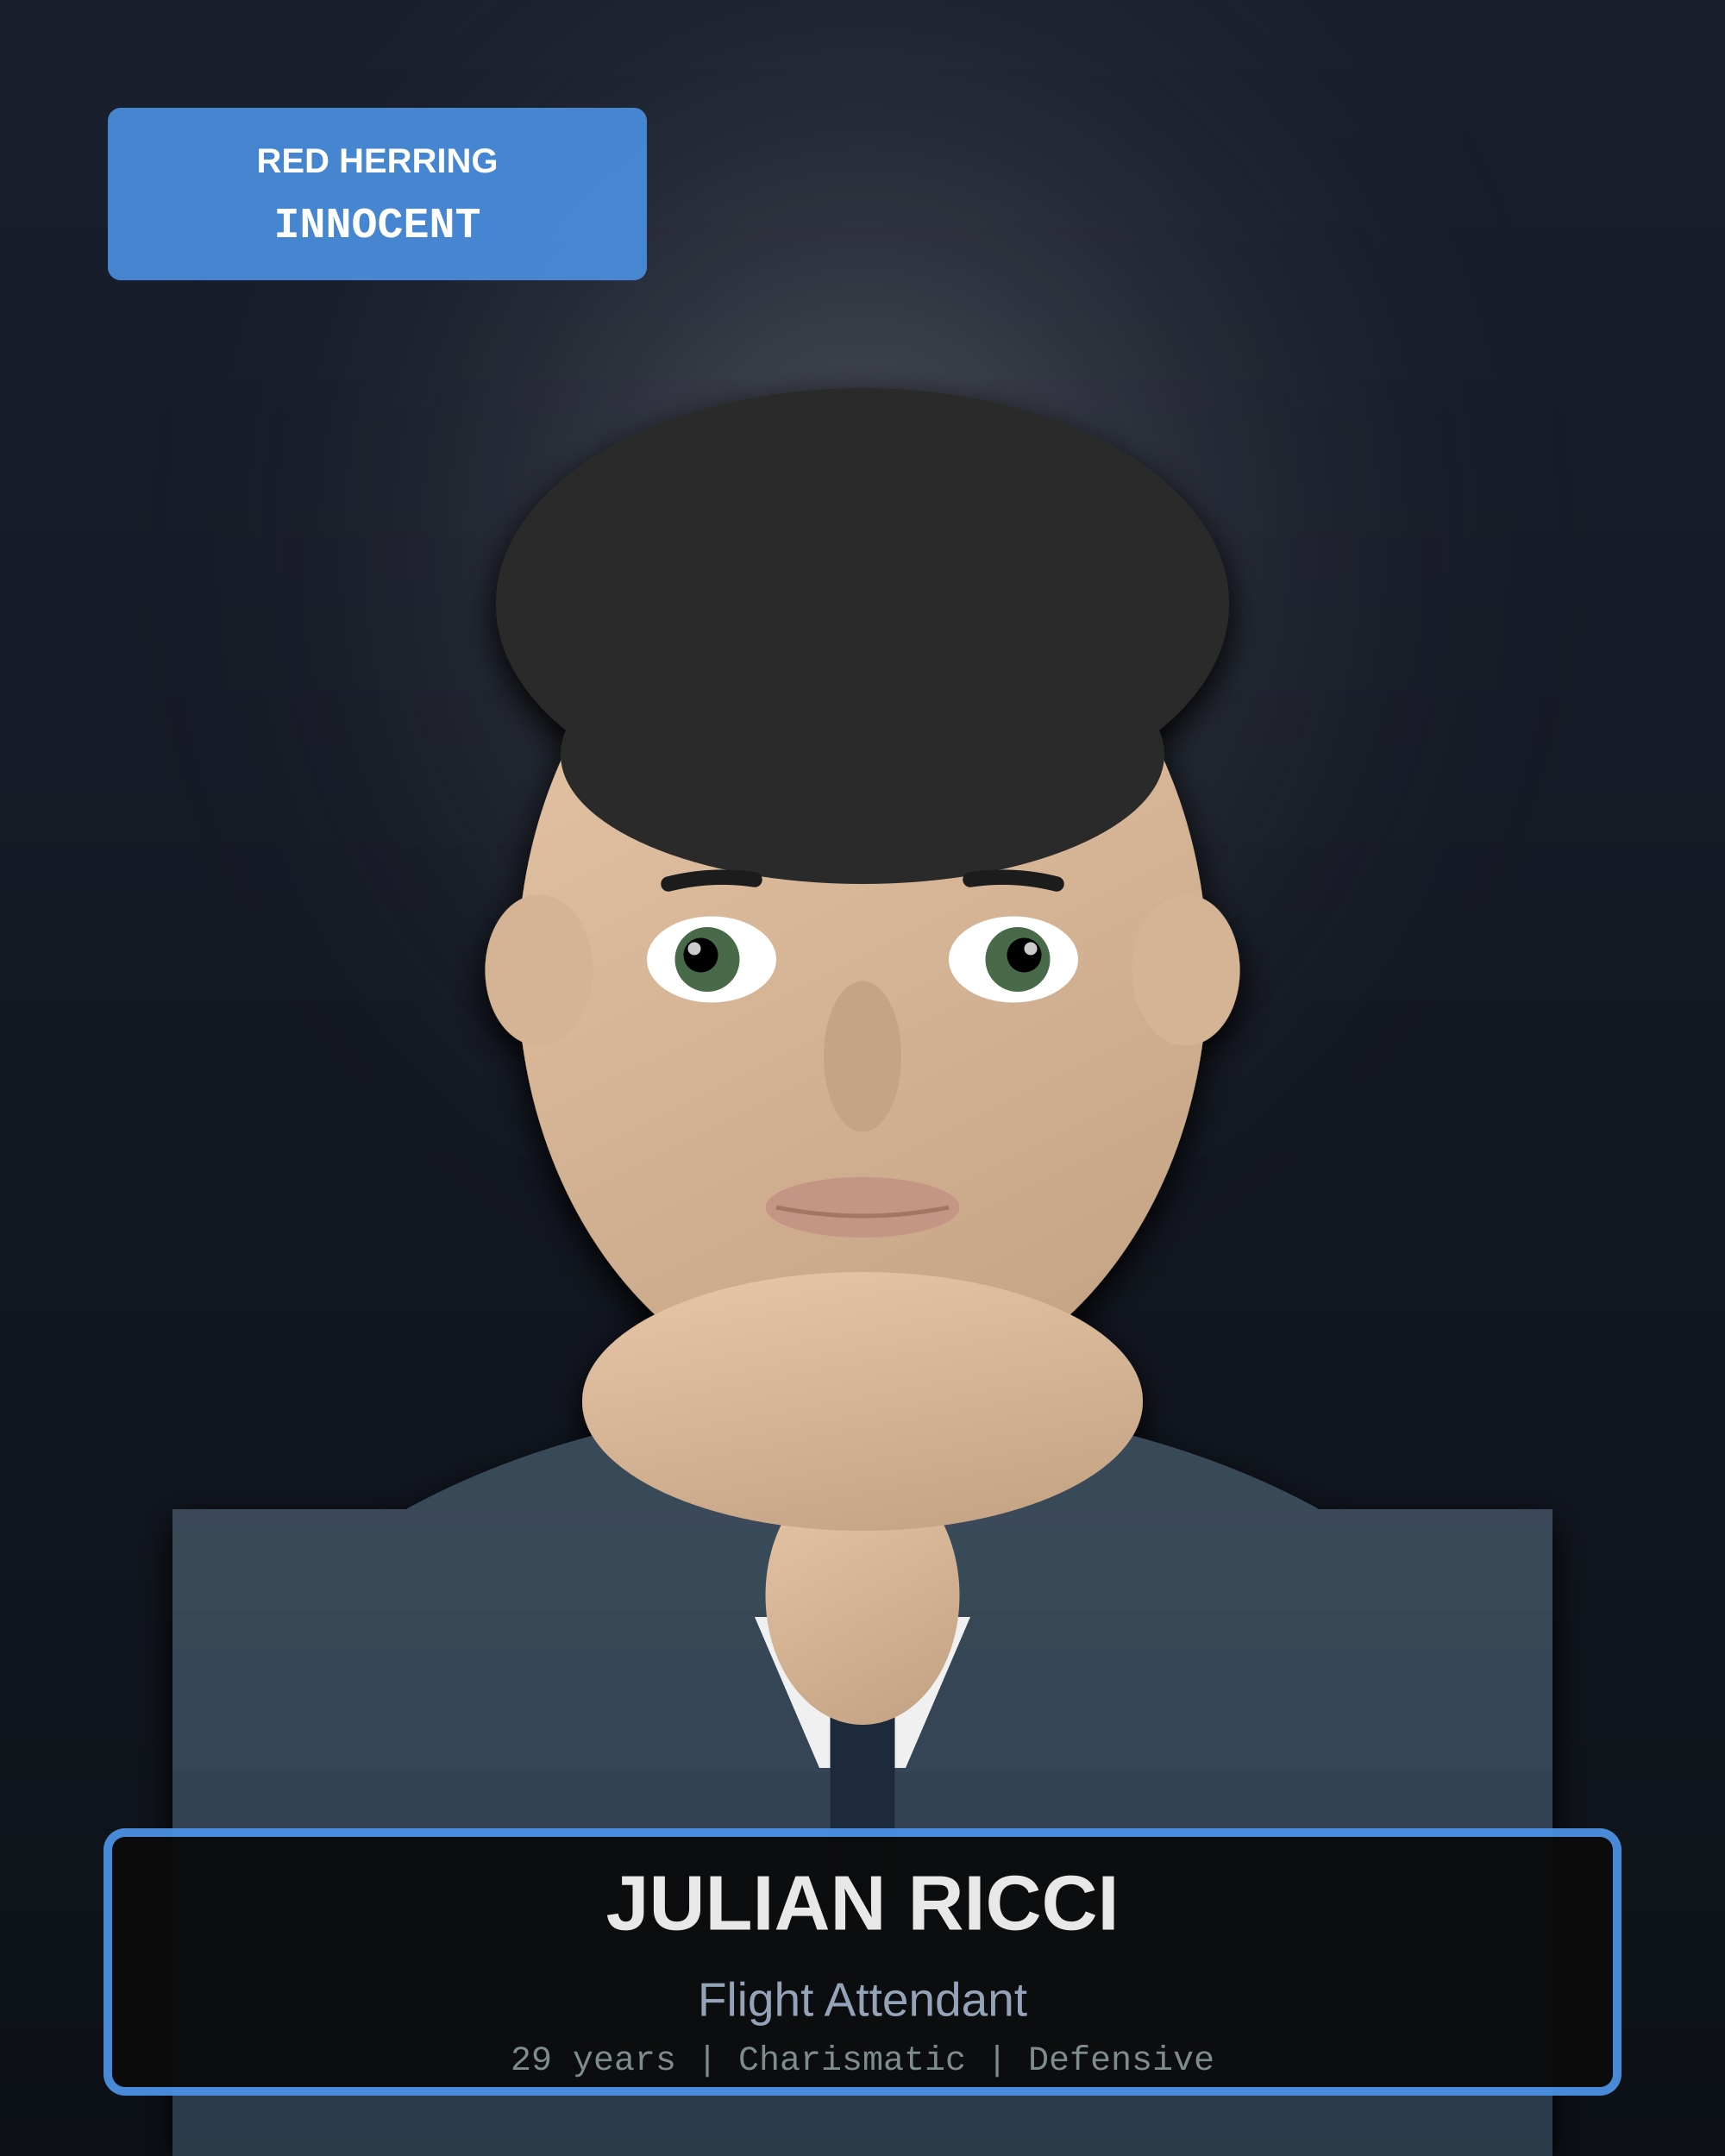
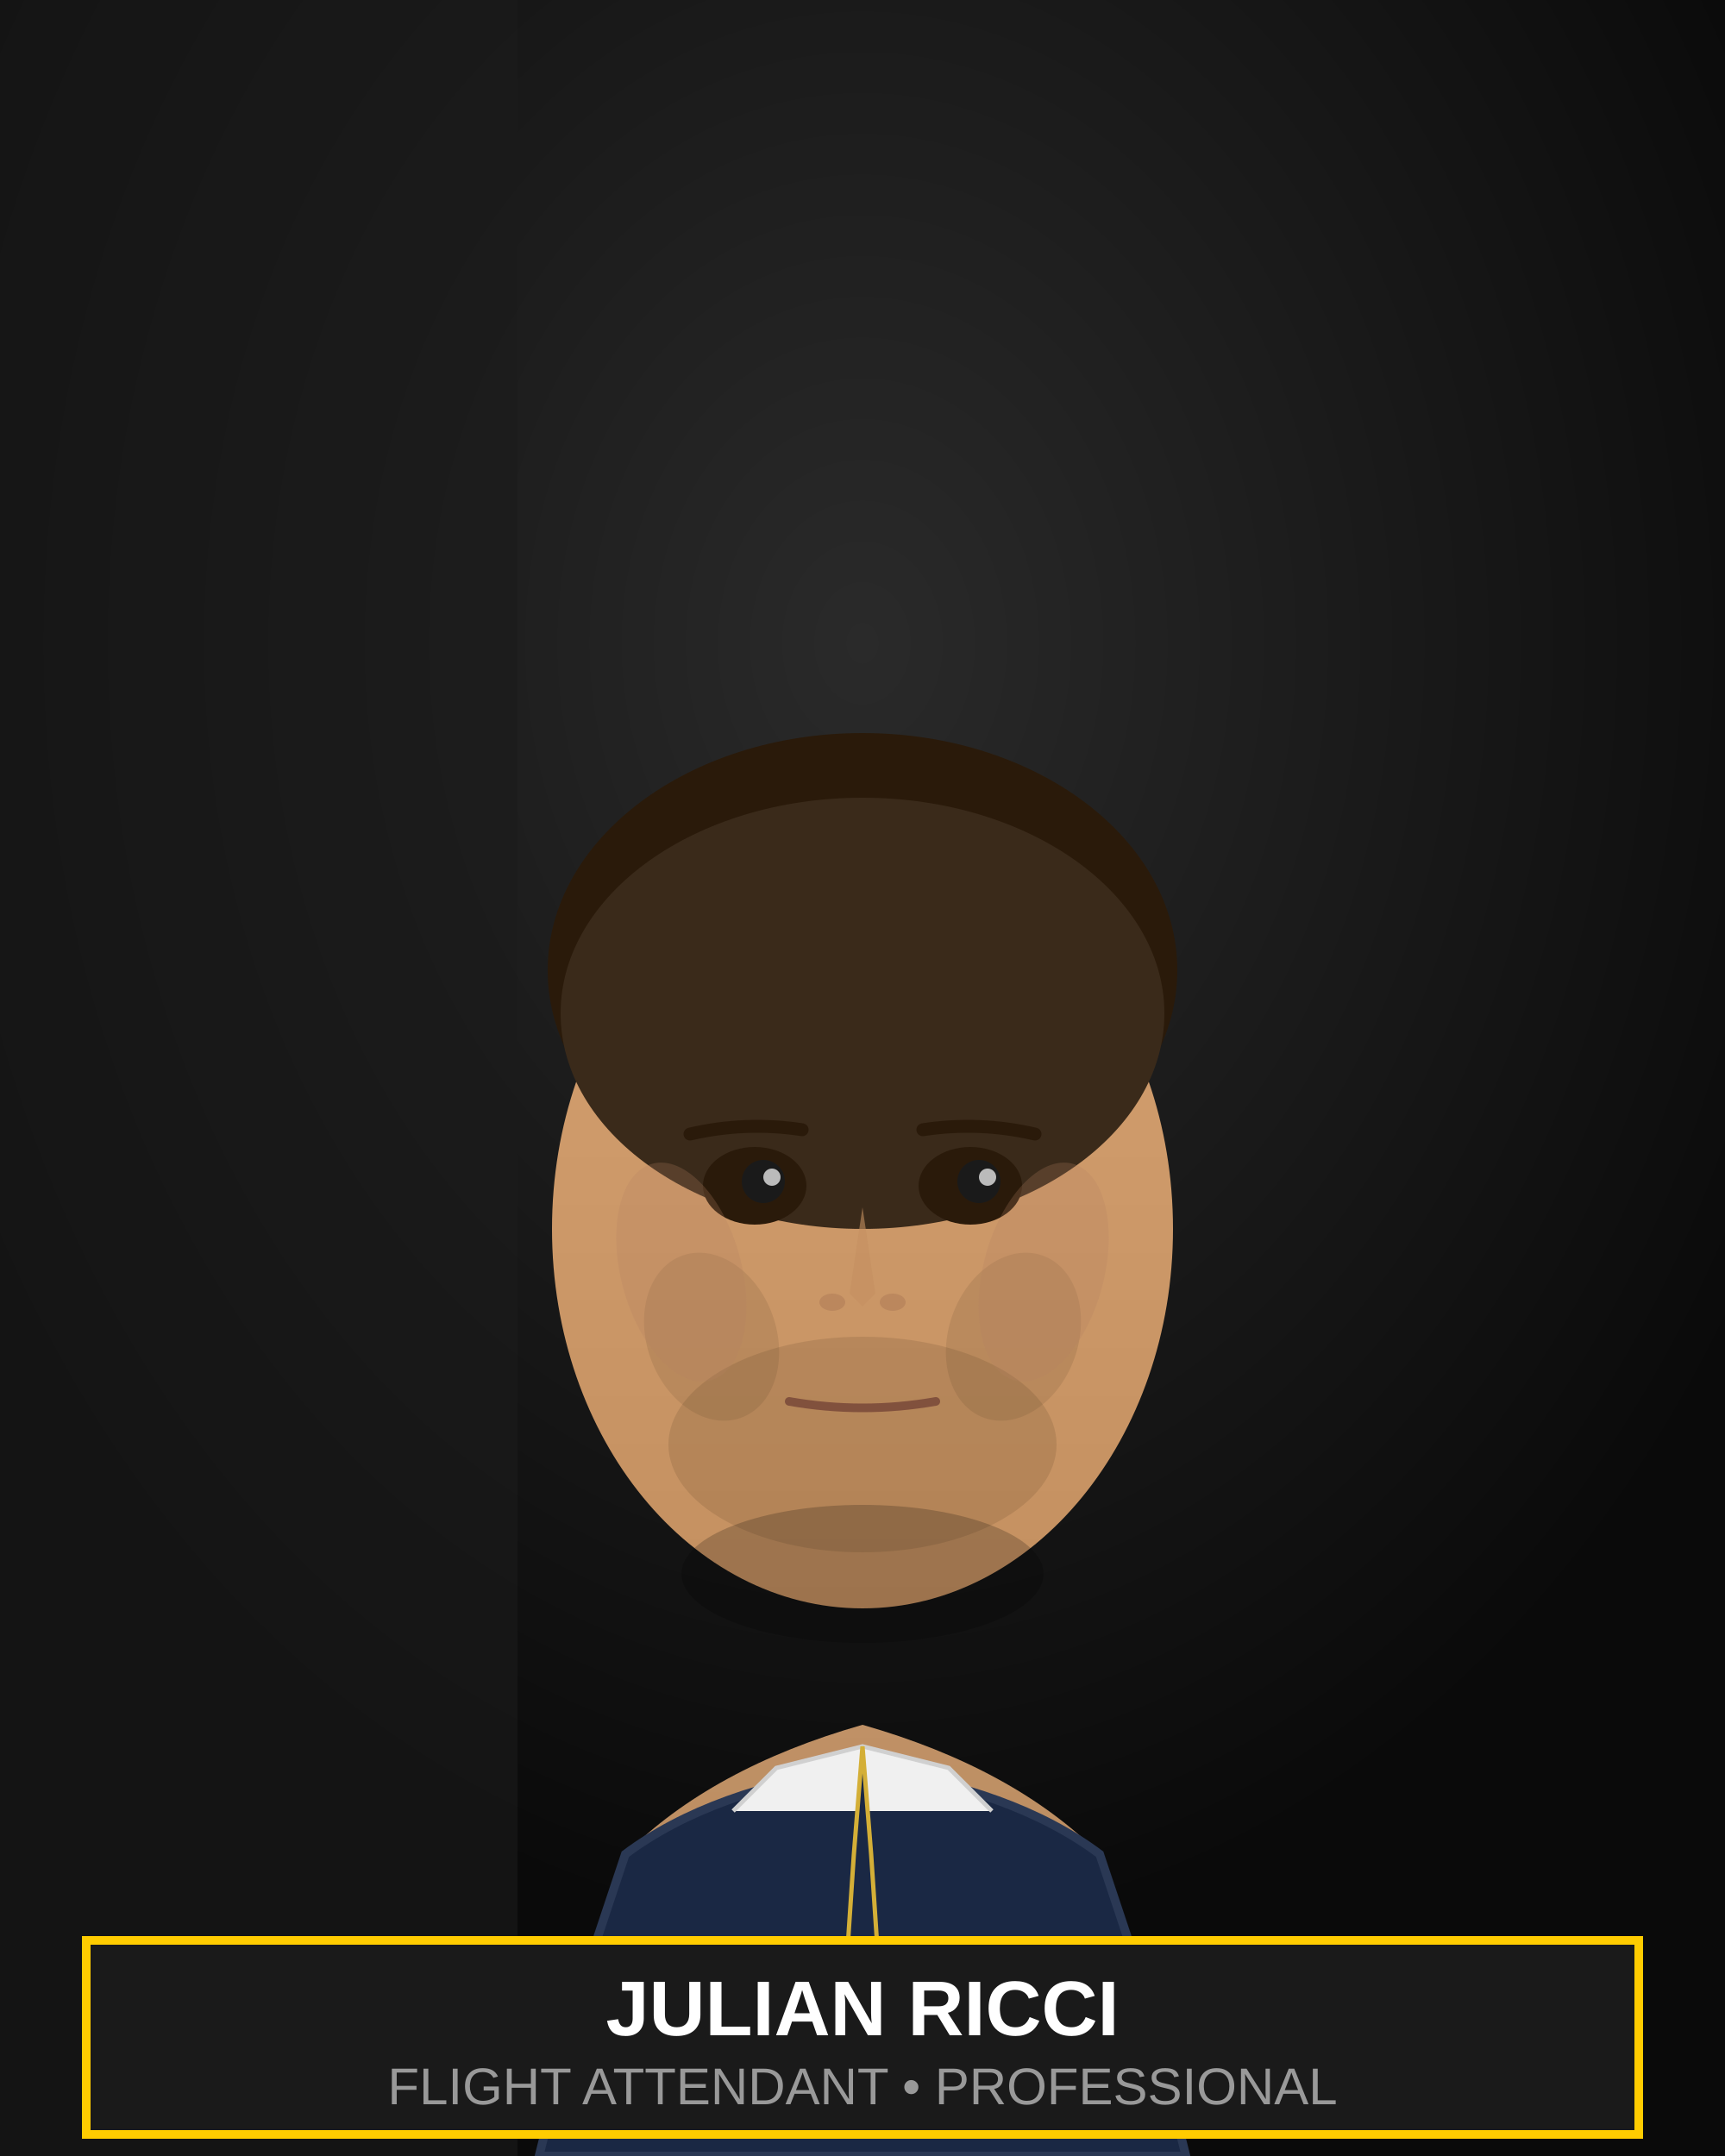
- <svg xmlns="http://www.w3.org/2000/svg" width="800" height="1000" viewBox="0 0 800 1000">
+ <svg xmlns="http://www.w3.org/2000/svg" viewBox="0 0 400 500">
  <defs>
-     <linearGradient id="bgGrad" x1="0%" y1="0%" x2="0%" y2="100%">
-       <stop offset="0%" style="stop-color:#1a1f2e;stop-opacity:1" />
-       <stop offset="100%" style="stop-color:#0d1117;stop-opacity:1" />
+     <radialGradient id="spotlight" cx="50%" cy="30%" r="60%">
+       <stop offset="0%" style="stop-color:#2a2a2a;stop-opacity:1" />
+       <stop offset="100%" style="stop-color:#0a0a0a;stop-opacity:1" />
+     </radialGradient>
+     <linearGradient id="skinTone" x1="0%" y1="0%" x2="0%" y2="100%">
+       <stop offset="0%" style="stop-color:#d4a070;stop-opacity:1" />
+       <stop offset="100%" style="stop-color:#c49060;stop-opacity:1" />
    </linearGradient>
-     <linearGradient id="skinTone" x1="30%" y1="0%" x2="70%" y2="100%">
-       <stop offset="0%" style="stop-color:#e4c4a4;stop-opacity:1" />
-       <stop offset="50%" style="stop-color:#d4b494;stop-opacity:1" />
-       <stop offset="100%" style="stop-color:#c4a484;stop-opacity:1" />
-     </linearGradient>
-     <linearGradient id="uniform" x1="0%" y1="0%" x2="0%" y2="100%">
-       <stop offset="0%" style="stop-color:#3a4a5a;stop-opacity:1" />
-       <stop offset="100%" style="stop-color:#2a3a4a;stop-opacity:1" />
-     </linearGradient>
-     <radialGradient id="dramaticLight">
-       <stop offset="0%" style="stop-color:#ffffff;stop-opacity:0.25" />
-       <stop offset="100%" style="stop-color:#000000;stop-opacity:0" />
-     </radialGradient>
-     <filter id="shadow">
-       <feGaussianBlur in="SourceAlpha" stdDeviation="8" />
-       <feOffset dx="0" dy="6" />
-       <feMerge>
-         <feMergeNode />
-         <feMergeNode in="SourceGraphic" />
-       </feMerge>
-     </filter>
  </defs>
-   <rect width="800" height="1000" fill="url(#bgGrad)" />
-   <ellipse cx="400" cy="250" rx="350" ry="400" fill="url(#dramaticLight)" />
-   <g filter="url(#shadow)">
-     <ellipse cx="400" cy="850" rx="320" ry="200" fill="url(#uniform)" />
-     <rect x="80" y="700" width="640" height="300" fill="url(#uniform)" />
-     <path d="M 350 750 L 380 820 L 420 820 L 450 750 Z" fill="#f0f0f0" />
-     <rect x="385" y="760" width="30" height="120" fill="#1a2a3a" />
-     <ellipse cx="400" cy="740" rx="45" ry="60" fill="url(#skinTone)" />
-     <ellipse cx="400" cy="450" rx="160" ry="200" fill="url(#skinTone)" />
-     <ellipse cx="250" cy="450" rx="25" ry="35" fill="#d4b494" />
-     <ellipse cx="550" cy="450" rx="25" ry="35" fill="#d4b494" />
-     <ellipse cx="400" cy="280" rx="170" ry="100" fill="#2a2a2a" />
-     <ellipse cx="350" cy="320" rx="90" ry="70" fill="#2a2a2a" />
-     <ellipse cx="450" cy="320" rx="90" ry="70" fill="#2a2a2a" />
-     <ellipse cx="400" cy="350" rx="140" ry="60" fill="#2a2a2a" />
-     <path d="M 310 410 Q 330 405 350 408" fill="none" stroke="#1a1a1a" stroke-width="7" stroke-linecap="round" />
-     <path d="M 450 408 Q 470 405 490 410" fill="none" stroke="#1a1a1a" stroke-width="7" stroke-linecap="round" />
-     <ellipse cx="330" cy="445" rx="30" ry="20" fill="#ffffff" />
-     <ellipse cx="470" cy="445" rx="30" ry="20" fill="#ffffff" />
-     <circle cx="328" cy="445" r="15" fill="#4a6a4a" />
-     <circle cx="472" cy="445" r="15" fill="#4a6a4a" />
-     <circle cx="325" cy="443" r="8" fill="#000000" />
-     <circle cx="475" cy="443" r="8" fill="#000000" />
-     <circle cx="322" cy="440" r="3" fill="#ffffff" opacity="0.8" />
-     <circle cx="478" cy="440" r="3" fill="#ffffff" opacity="0.8" />
-     <ellipse cx="400" cy="490" rx="18" ry="35" fill="#c4a484" />
-     <ellipse cx="400" cy="560" rx="45" ry="14" fill="#c49484" />
-     <path d="M 360 560 Q 400 568 440 560" fill="none" stroke="#a47464" stroke-width="2" />
-     <ellipse cx="400" cy="650" rx="130" ry="60" fill="url(#skinTone)" />
-   </g>
-   <rect x="50" y="850" width="700" height="120" rx="8" fill="#0a0a0a" stroke="#4a90e2" stroke-width="4" opacity="0.95" />
-   <text x="400" y="895" fill="#e8e8e8" font-family="Arial" font-size="36" font-weight="bold" text-anchor="middle">JULIAN RICCI</text>
-   <text x="400" y="935" fill="#94a3b8" font-family="Arial" font-size="22" text-anchor="middle">Flight Attendant</text>
-   <text x="400" y="960" fill="#7f8c8d" font-family="'Courier New'" font-size="16" text-anchor="middle">29 years | Charismatic | Defensive</text>
-   <rect x="50" y="50" width="250" height="80" rx="6" fill="#4a90e2" opacity="0.9" />
-   <text x="175" y="80" fill="#fff" font-family="Arial" font-size="16" font-weight="bold" text-anchor="middle">RED HERRING</text>
-   <text x="175" y="110" fill="#fff" font-family="'Courier New'" font-size="20" font-weight="bold" text-anchor="middle">INNOCENT</text>
+   <rect width="400" height="500" fill="url(#spotlight)" />
+   <rect x="0" y="0" width="120" height="500" fill="#1a1a1a" opacity="0.6" />
+   <path d="M 145 430 Q 165 410 200 400 Q 235 410 255 430 L 265 500 L 135 500 Z" fill="url(#skinTone)" opacity="0.9" />
+   <path d="M 135 460 L 145 430 Q 165 415 200 410 Q 235 415 255 430 L 265 460 L 275 500 L 125 500 Z" fill="#1a2844" stroke="#2a3854" stroke-width="2" />
+   <path d="M 170 420 L 180 410 L 200 405 L 220 410 L 230 420" fill="#f0f0f0" stroke="#d0d0d0" stroke-width="1" />
+   <path d="M 200 405 L 198 430 L 196 460 L 195 480 L 200 485 L 205 480 L 204 460 L 202 430 Z" fill="#1a2844" stroke="#d4af37" stroke-width="1" />
+   <ellipse cx="200" cy="285" rx="72" ry="88" fill="url(#skinTone)" />
+   <ellipse cx="200" cy="225" rx="73" ry="55" fill="#2a1a0a" />
+   <ellipse cx="200" cy="235" rx="70" ry="50" fill="#3a2a1a" />
+   <path d="M 170 215 Q 200 200 230 215" fill="#3a2a1a" />
+   <ellipse cx="175" cy="275" rx="12" ry="9" fill="#2a1a0a" />
+   <ellipse cx="177" cy="274" rx="5" ry="5" fill="#1a1a1a" />
+   <ellipse cx="179" cy="273" rx="2" ry="2" fill="#ffffff" opacity="0.7" />
+   <ellipse cx="225" cy="275" rx="12" ry="9" fill="#2a1a0a" />
+   <ellipse cx="227" cy="274" rx="5" ry="5" fill="#1a1a1a" />
+   <ellipse cx="229" cy="273" rx="2" ry="2" fill="#ffffff" opacity="0.7" />
+   <path d="M 160 263 Q 173 260 186 262" fill="none" stroke="#2a1a0a" stroke-width="3" stroke-linecap="round" />
+   <path d="M 214 262 Q 227 260 240 263" fill="none" stroke="#2a1a0a" stroke-width="3" stroke-linecap="round" />
+   <path d="M 200 280 L 197 300 L 200 303 L 203 300 Z" fill="#c49060" opacity="0.6" />
+   <ellipse cx="193" cy="302" rx="3" ry="2" fill="#a47050" opacity="0.4" />
+   <ellipse cx="207" cy="302" rx="3" ry="2" fill="#a47050" opacity="0.4" />
+   <path d="M 183 325 Q 200 328 217 325" fill="none" stroke="#8d5844" stroke-width="2" stroke-linecap="round" />
+   <ellipse cx="200" cy="335" rx="45" ry="25" fill="#2a1a0a" opacity="0.12" />
+   <ellipse cx="165" cy="310" rx="15" ry="20" fill="#2a1a0a" opacity="0.1" transform="rotate(-20 165 310)" />
+   <ellipse cx="235" cy="310" rx="15" ry="20" fill="#2a1a0a" opacity="0.1" transform="rotate(20 235 310)" />
+   <ellipse cx="158" cy="295" rx="14" ry="26" fill="#b48060" opacity="0.25" transform="rotate(-15 158 295)" />
+   <ellipse cx="242" cy="295" rx="14" ry="26" fill="#b48060" opacity="0.25" transform="rotate(15 242 295)" />
+   <ellipse cx="200" cy="365" rx="42" ry="16" fill="#000000" opacity="0.2" />
+   <rect x="20" y="450" width="360" height="45" fill="#1a1a1a" stroke="#ffcc00" stroke-width="2" />
+   <text x="200" y="472" font-family="Arial, sans-serif" font-size="18" font-weight="bold" fill="#ffffff" text-anchor="middle">
+     JULIAN RICCI
+   </text>
+   <text x="200" y="488" font-family="Arial, sans-serif" font-size="12" fill="#999999" text-anchor="middle">
+     FLIGHT ATTENDANT • PROFESSIONAL
+   </text>
</svg>
